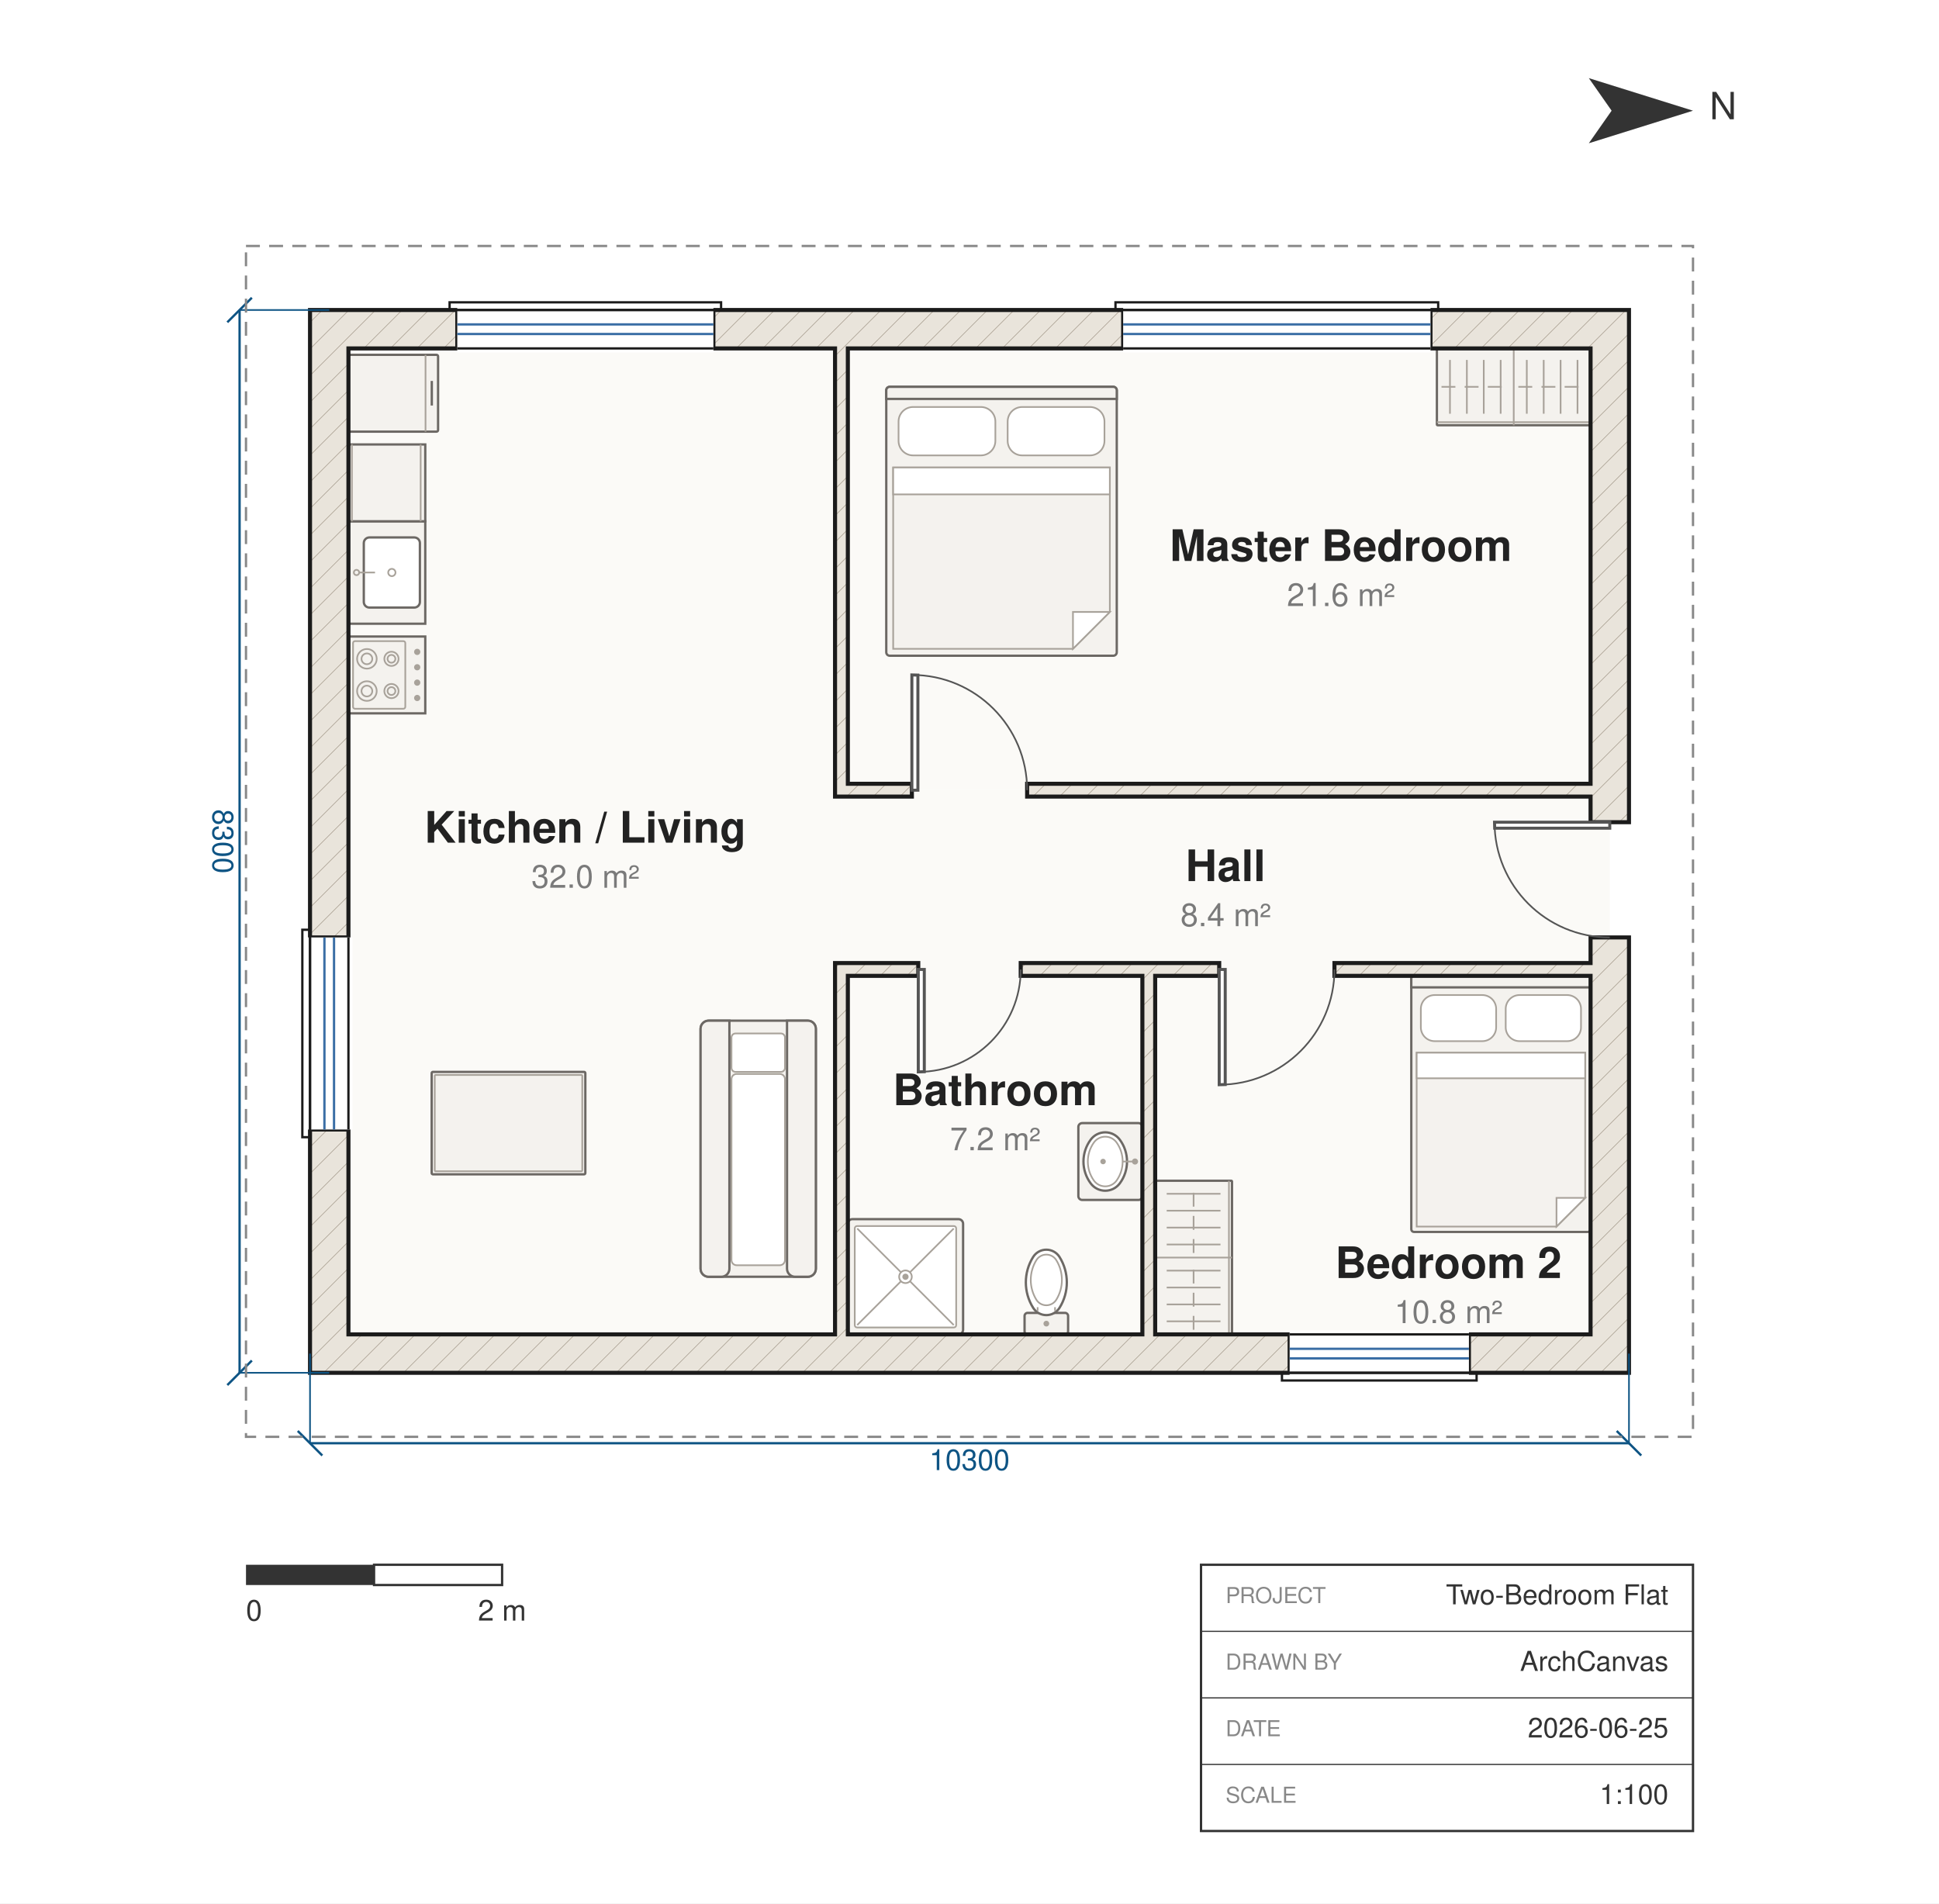
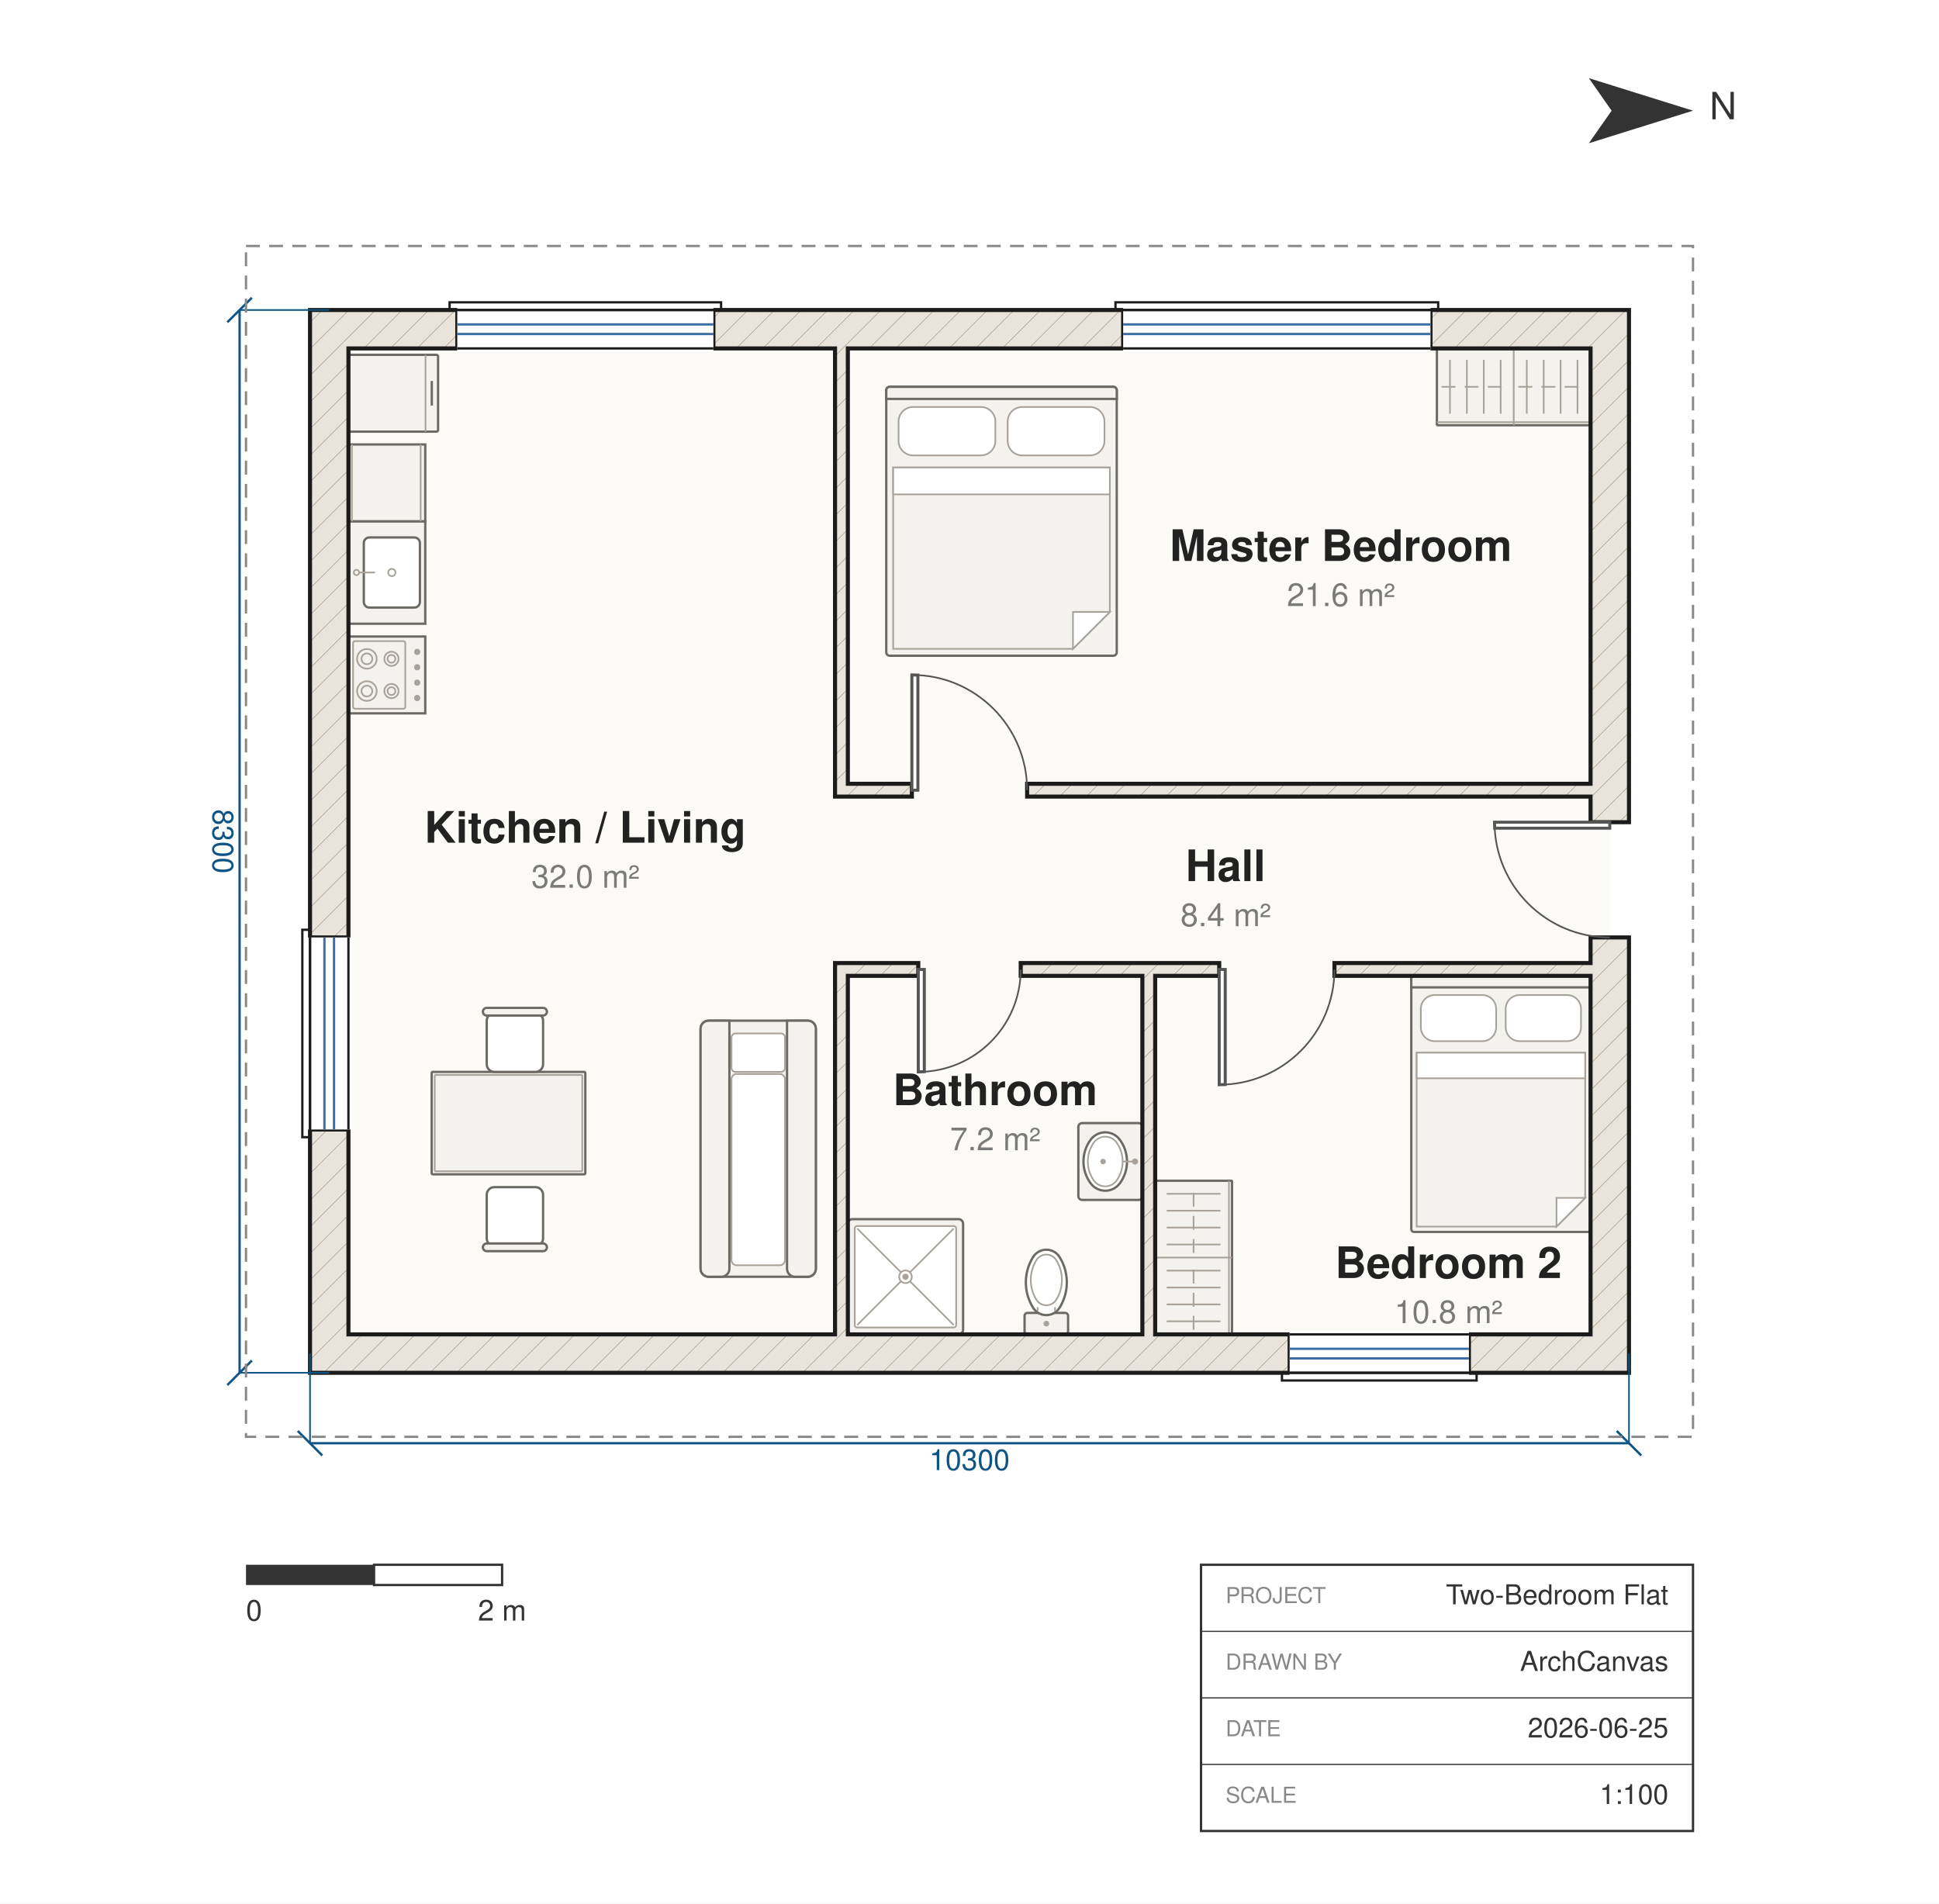
<svg xmlns="http://www.w3.org/2000/svg" viewBox="-2571 -2571 15142 14864.4" font-family="Helvetica, Arial, sans-serif">
  <defs>
    <pattern id="poche" patternUnits="userSpaceOnUse" width="146.9" height="146.9" patternTransform="rotate(45)">
      <rect width="146.9" height="146.9" fill="#e9e4db" />
      <line x1="0" y1="0" x2="0" y2="146.9" stroke="#b9b1a4" stroke-width="12.66" />
    </pattern>
  </defs>
  <rect x="-2571" y="-2571" width="15142" height="14864.4" fill="#ffffff" />
  <g id="A-FLOR">
    <polygon points="0,0 4000,0 4000,8000 0,8000" fill="#fbfaf7" />
    <polygon points="4000,0 10000,0 10000,3600 4000,3600" fill="#fbfaf7" />
    <polygon points="4000,3600 10000,3600 10000,5000 4000,5000" fill="#fbfaf7" />
    <polygon points="4000,5000 6400,5000 6400,8000 4000,8000" fill="#fbfaf7" />
    <polygon points="6400,5000 10000,5000 10000,8000 6400,8000" fill="#fbfaf7" />
  </g>
  <g id="A-FURN">
    <path d="M 4377,450 L 6123,450 A 27 27 0 0 1 6150,477 L 6150,2523 A 27 27 0 0 1 6123,2550 L 4377,2550 A 27 27 0 0 1 4350,2523 L 4350,477 A 27 27 0 0 1 4377,450 Z" fill="#f4f2ee" stroke="#6c6864" stroke-width="18.08" />
    <path d="M 4377,450 L 6123,450 A 27 27 0 0 1 6150,477 L 6150,544.5 L 4350,544.5 L 4350,477 A 27 27 0 0 1 4377,450 Z" fill="#f4f2ee" stroke="#6c6864" stroke-width="18.08" />
    <path d="M 4559.4,607.5 L 5088.6,607.5 A 113.4 113.4 0 0 1 5202,720.9 L 5202,872.1 A 113.4 113.4 0 0 1 5088.6,985.5 L 4559.4,985.5 A 113.4 113.4 0 0 1 4446,872.1 L 4446,720.9 A 113.4 113.4 0 0 1 4559.4,607.5 Z" fill="#ffffff" stroke="#a8a29a" stroke-width="13.06" />
    <path d="M 5411.4,607.5 L 5940.6,607.5 A 113.4 113.4 0 0 1 6054,720.9 L 6054,872.1 A 113.4 113.4 0 0 1 5940.6,985.5 L 5411.4,985.5 A 113.4 113.4 0 0 1 5298,872.1 L 5298,720.9 A 113.4 113.4 0 0 1 5411.4,607.5 Z" fill="#ffffff" stroke="#a8a29a" stroke-width="13.06" />
    <polygon points="4404,1080 6096,1080 6096,2208 5808,2496 4404,2496" fill="#f4f2ee" stroke="#a8a29a" stroke-width="13.06" />
    <polygon points="4404,1080 6096,1080 6096,1290 4404,1290" fill="#ffffff" stroke="#a8a29a" stroke-width="13.06" />
    <polygon points="6096,2208 5808,2496 5808,2208" fill="#ffffff" stroke="#a8a29a" stroke-width="13.06" />
    <path d="M 8656,150 L 9844,150 A 6 6 0 0 1 9850,156 L 9850,744 A 6 6 0 0 1 9844,750 L 8656,750 A 6 6 0 0 1 8650,744 L 8650,156 A 6 6 0 0 1 8656,150 Z" fill="#f4f2ee" stroke="#6c6864" stroke-width="18.08" />
    <line x1="8650" y1="726" x2="9850" y2="726" stroke="#a8a29a" stroke-width="13.06" />
    <line x1="9250" y1="150" x2="9250" y2="750" stroke="#a8a29a" stroke-width="13.06" />
    <line x1="8686" y1="450" x2="9214" y2="450" stroke="#a8a29a" stroke-width="13.06" stroke-dasharray="108.48 72.32" />
    <line x1="8752" y1="240" x2="8752" y2="660" stroke="#a8a29a" stroke-width="13.06" />
    <line x1="8884" y1="240" x2="8884" y2="660" stroke="#a8a29a" stroke-width="13.06" />
    <line x1="9016" y1="240" x2="9016" y2="660" stroke="#a8a29a" stroke-width="13.06" />
    <line x1="9148" y1="240" x2="9148" y2="660" stroke="#a8a29a" stroke-width="13.06" />
    <line x1="9286" y1="450" x2="9814" y2="450" stroke="#a8a29a" stroke-width="13.06" stroke-dasharray="108.48 72.32" />
    <line x1="9352" y1="240" x2="9352" y2="660" stroke="#a8a29a" stroke-width="13.06" />
    <line x1="9484" y1="240" x2="9484" y2="660" stroke="#a8a29a" stroke-width="13.06" />
    <line x1="9616" y1="240" x2="9616" y2="660" stroke="#a8a29a" stroke-width="13.06" />
    <line x1="9748" y1="240" x2="9748" y2="660" stroke="#a8a29a" stroke-width="13.06" />
    <path d="M 8471,5050 L 9829,5050 A 21 21 0 0 1 9850,5071 L 9850,7029 A 21 21 0 0 1 9829,7050 L 8471,7050 A 21 21 0 0 1 8450,7029 L 8450,5071 A 21 21 0 0 1 8471,5050 Z" fill="#f4f2ee" stroke="#6c6864" stroke-width="18.08" />
    <path d="M 8471,5050 L 9829,5050 A 21 21 0 0 1 9850,5071 L 9850,5140 L 8450,5140 L 8450,5071 A 21 21 0 0 1 8471,5050 Z" fill="#f4f2ee" stroke="#6c6864" stroke-width="18.08" />
    <path d="M 8632.67,5200 L 9004.67,5200 A 108 108 0 0 1 9112.67,5308 L 9112.67,5452 A 108 108 0 0 1 9004.67,5560 L 8632.67,5560 A 108 108 0 0 1 8524.67,5452 L 8524.67,5308 A 108 108 0 0 1 8632.67,5200 Z" fill="#ffffff" stroke="#a8a29a" stroke-width="13.06" />
    <path d="M 9295.33,5200 L 9667.33,5200 A 108 108 0 0 1 9775.33,5308 L 9775.33,5452 A 108 108 0 0 1 9667.33,5560 L 9295.33,5560 A 108 108 0 0 1 9187.33,5452 L 9187.33,5308 A 108 108 0 0 1 9295.33,5200 Z" fill="#ffffff" stroke="#a8a29a" stroke-width="13.06" />
    <polygon points="8492,5650 9808,5650 9808,6784 9584,7008 8492,7008" fill="#f4f2ee" stroke="#a8a29a" stroke-width="13.06" />
    <polygon points="8492,5650 9808,5650 9808,5850 8492,5850" fill="#ffffff" stroke="#a8a29a" stroke-width="13.06" />
    <polygon points="9808,6784 9584,7008 9584,6784" fill="#ffffff" stroke="#a8a29a" stroke-width="13.06" />
    <path d="M 6450,7844 L 6450,6656 A 6 6 0 0 1 6456,6650 L 7044,6650 A 6 6 0 0 1 7050,6656 L 7050,7844 A 6 6 0 0 1 7044,7850 L 6456,7850 A 6 6 0 0 1 6450,7844 Z" fill="#f4f2ee" stroke="#6c6864" stroke-width="18.08" />
    <line x1="7026" y1="7850" x2="7026" y2="6650" stroke="#a8a29a" stroke-width="13.06" />
    <line x1="6450" y1="7250" x2="7050" y2="7250" stroke="#a8a29a" stroke-width="13.06" />
    <line x1="6750" y1="7814" x2="6750" y2="7286" stroke="#a8a29a" stroke-width="13.06" stroke-dasharray="108.48 72.32" />
    <line x1="6540" y1="7748" x2="6960" y2="7748" stroke="#a8a29a" stroke-width="13.06" />
    <line x1="6540" y1="7616" x2="6960" y2="7616" stroke="#a8a29a" stroke-width="13.06" />
    <line x1="6540" y1="7484" x2="6960" y2="7484" stroke="#a8a29a" stroke-width="13.06" />
    <line x1="6540" y1="7352" x2="6960" y2="7352" stroke="#a8a29a" stroke-width="13.06" />
    <line x1="6750" y1="7214" x2="6750" y2="6686" stroke="#a8a29a" stroke-width="13.06" stroke-dasharray="108.48 72.32" />
    <line x1="6540" y1="7148" x2="6960" y2="7148" stroke="#a8a29a" stroke-width="13.06" />
    <line x1="6540" y1="7016" x2="6960" y2="7016" stroke="#a8a29a" stroke-width="13.06" />
    <line x1="6540" y1="6884" x2="6960" y2="6884" stroke="#a8a29a" stroke-width="13.06" />
    <line x1="6540" y1="6752" x2="6960" y2="6752" stroke="#a8a29a" stroke-width="13.06" />
    <path d="M 150,788 L 150,212 A 12 12 0 0 1 162,200 L 838,200 A 12 12 0 0 1 850,212 L 850,788 A 12 12 0 0 1 838,800 L 162,800 A 12 12 0 0 1 150,788 Z" fill="#f4f2ee" stroke="#6c6864" stroke-width="18.08" />
    <line x1="752" y1="800" x2="752" y2="200" stroke="#a8a29a" stroke-width="13.06" />
    <line x1="801" y1="596" x2="801" y2="404" stroke="#6c6864" stroke-width="18.08" />
    <polygon points="150,3000 150,2400 750,2400 750,3000" fill="#f4f2ee" stroke="#6c6864" stroke-width="18.08" />
    <path d="M 186,2949 L 186,2451 A 15 15 0 0 1 201,2436 L 579,2436 A 15 15 0 0 1 594,2451 L 594,2949 A 15 15 0 0 1 579,2964 L 201,2964 A 15 15 0 0 1 186,2949 Z" fill="none" stroke="#a8a29a" stroke-width="13.06" />
    <circle cx="294.12" cy="2825.88" r="76.7" fill="none" stroke="#a8a29a" stroke-width="13.06" />
    <circle cx="294.12" cy="2825.88" r="42.19" fill="none" stroke="#a8a29a" stroke-width="13.06" />
    <circle cx="294.12" cy="2574.12" r="76.7" fill="none" stroke="#a8a29a" stroke-width="13.06" />
    <circle cx="294.12" cy="2574.12" r="42.19" fill="none" stroke="#a8a29a" stroke-width="13.06" />
    <circle cx="485.88" cy="2825.88" r="55.61" fill="none" stroke="#a8a29a" stroke-width="13.06" />
    <circle cx="485.88" cy="2825.88" r="30.59" fill="none" stroke="#a8a29a" stroke-width="13.06" />
    <circle cx="485.88" cy="2574.12" r="55.61" fill="none" stroke="#a8a29a" stroke-width="13.06" />
    <circle cx="485.88" cy="2574.12" r="30.59" fill="none" stroke="#a8a29a" stroke-width="13.06" />
    <circle cx="687" cy="2880" r="18" fill="#a8a29a" stroke="#a8a29a" stroke-width="13.06" />
    <circle cx="687" cy="2760" r="18" fill="#a8a29a" stroke="#a8a29a" stroke-width="13.06" />
    <circle cx="687" cy="2640" r="18" fill="#a8a29a" stroke="#a8a29a" stroke-width="13.06" />
    <circle cx="687" cy="2520" r="18" fill="#a8a29a" stroke="#a8a29a" stroke-width="13.06" />
    <polygon points="150,2300 150,1500 750,1500 750,2300" fill="#f4f2ee" stroke="#6c6864" stroke-width="18.08" />
    <path d="M 270,2129.95 L 270,1670.05 A 43.8 43.8 0 0 1 313.8,1626.25 L 664.2,1626.25 A 43.8 43.8 0 0 1 708,1670.05 L 708,2129.95 A 43.8 43.8 0 0 1 664.2,2173.75 L 313.8,2173.75 A 43.8 43.8 0 0 1 270,2129.95 Z" fill="#ffffff" stroke="#6c6864" stroke-width="18.08" />
    <circle cx="489" cy="1900" r="28.47" fill="#ffffff" stroke="#a8a29a" stroke-width="13.06" />
    <circle cx="213" cy="1900" r="21" fill="none" stroke="#a8a29a" stroke-width="13.06" />
    <line x1="234" y1="1900" x2="357.6" y2="1900" stroke="#a8a29a" stroke-width="13.06" />
    <polygon points="150,1500 150,900 750,900 750,1500" fill="#f4f2ee" stroke="#6c6864" stroke-width="18.08" />
    <line x1="177" y1="1500" x2="177" y2="900" stroke="#a8a29a" stroke-width="13.06" />
    <line x1="714" y1="1500" x2="714" y2="900" stroke="#a8a29a" stroke-width="13.06" />
    <path d="M 2963,5400 L 3737,5400 A 63 63 0 0 1 3800,5463 L 3800,7337 A 63 63 0 0 1 3737,7400 L 2963,7400 A 63 63 0 0 1 2900,7337 L 2900,5463 A 63 63 0 0 1 2963,5400 Z" fill="#f4f2ee" stroke="#6c6864" stroke-width="18.08" />
    <path d="M 2963,5400 L 3125,5400 L 3125,7337 A 63 63 0 0 1 3062,7400 L 2963,7400 A 63 63 0 0 1 2900,7337 L 2900,5463 A 63 63 0 0 1 2963,5400 Z" fill="#f4f2ee" stroke="#6c6864" stroke-width="18.08" />
    <path d="M 3575,5400 L 3737,5400 A 63 63 0 0 1 3800,5463 L 3800,7337 A 63 63 0 0 1 3737,7400 L 3638,7400 A 63 63 0 0 1 3575,7337 L 3575,5400 Z" fill="#f4f2ee" stroke="#6c6864" stroke-width="18.08" />
    <path d="M 3172.7,5500 L 3527.3,5500 A 31.5 31.5 0 0 1 3558.8,5531.5 L 3558.8,5768.5 A 31.5 31.5 0 0 1 3527.3,5800 L 3172.7,5800 A 31.5 31.5 0 0 1 3141.2,5768.5 L 3141.2,5531.5 A 31.5 31.5 0 0 1 3172.7,5500 Z" fill="#ffffff" stroke="#a8a29a" stroke-width="13.06" />
    <path d="M 3181.7,5816.2 L 3518.3,5816.2 A 40.5 40.5 0 0 1 3558.8,5856.7 L 3558.8,7269.5 A 40.5 40.5 0 0 1 3518.3,7310 L 3181.7,7310 A 40.5 40.5 0 0 1 3141.2,7269.5 L 3141.2,5856.7 A 40.5 40.5 0 0 1 3181.7,5816.2 Z" fill="#ffffff" stroke="#a8a29a" stroke-width="13.06" />
    <path d="M 809.6,5800 L 1990.4,5800 A 9.6 9.6 0 0 1 2000,5809.6 L 2000,6590.4 A 9.6 9.6 0 0 1 1990.4,6600 L 809.6,6600 A 9.6 9.6 0 0 1 800,6590.4 L 800,5809.6 A 9.6 9.6 0 0 1 809.6,5800 Z" fill="#f4f2ee" stroke="#6c6864" stroke-width="18.08" />
    <path d="M 830.4,5824 L 1969.6,5824 A 6.4 6.4 0 0 1 1976,5830.4 L 1976,6569.6 A 6.4 6.4 0 0 1 1969.6,6576 L 830.4,6576 A 6.4 6.4 0 0 1 824,6569.6 L 824,5830.4 A 6.4 6.4 0 0 1 830.4,5824 Z" fill="none" stroke="#a8a29a" stroke-width="13.06" />
    <path d="M 4086,6950 L 4914,6950 A 36 36 0 0 1 4950,6986 L 4950,7814 A 36 36 0 0 1 4914,7850 L 4086,7850 A 36 36 0 0 1 4050,7814 L 4050,6986 A 36 36 0 0 1 4086,6950 Z" fill="#f4f2ee" stroke="#6c6864" stroke-width="18.08" />
    <path d="M 4122,7004 L 4878,7004 A 18 18 0 0 1 4896,7022 L 4896,7778 A 18 18 0 0 1 4878,7796 L 4122,7796 A 18 18 0 0 1 4104,7778 L 4104,7022 A 18 18 0 0 1 4122,7004 Z" fill="#ffffff" stroke="#a8a29a" stroke-width="13.06" />
    <line x1="4123.09" y1="7023.09" x2="4465" y2="7365" stroke="#a8a29a" stroke-width="13.06" />
    <line x1="4876.91" y1="7023.09" x2="4535" y2="7365" stroke="#a8a29a" stroke-width="13.06" />
    <line x1="4876.91" y1="7776.91" x2="4535" y2="7435" stroke="#a8a29a" stroke-width="13.06" />
    <line x1="4123.09" y1="7776.91" x2="4465" y2="7435" stroke="#a8a29a" stroke-width="13.06" />
    <circle cx="4500" cy="7400" r="49.5" fill="none" stroke="#a8a29a" stroke-width="13.06" />
    <circle cx="4500" cy="7400" r="18" fill="#a8a29a" stroke="#a8a29a" stroke-width="13.06" />
    <path d="M 5746.48,7850 L 5453.52,7850 A 23.52 23.52 0 0 1 5430,7826.48 L 5430,7705.52 A 23.52 23.52 0 0 1 5453.52,7682 L 5746.48,7682 A 23.52 23.52 0 0 1 5770,7705.52 L 5770,7826.48 A 23.52 23.52 0 0 1 5746.48,7850 Z" fill="#f4f2ee" stroke="#6c6864" stroke-width="18.08" />
    <path d="M 5600,7188.5 A 121.51 121.51 0 0 1 5702.98,7245.52 A 373.97 373.97 0 0 1 5702.98,7642.48 A 121.51 121.51 0 0 1 5600,7699.5 A 121.51 121.51 0 0 1 5497.02,7642.48 A 373.97 373.97 0 0 1 5497.02,7245.52 A 121.51 121.51 0 0 1 5600,7188.5 Z" fill="#ffffff" stroke="#6c6864" stroke-width="18.08" />
    <path d="M 5600,7226.9 A 91.53 91.53 0 0 1 5677.99,7270.51 A 294.71 294.71 0 0 1 5677.99,7579.09 A 91.53 91.53 0 0 1 5600,7622.7 A 91.53 91.53 0 0 1 5522.01,7579.09 A 294.71 294.71 0 0 1 5522.01,7270.51 A 91.53 91.53 0 0 1 5600,7226.9 Z" fill="#ffffff" stroke="#a8a29a" stroke-width="13.06" />
    <line x1="5668" y1="7667.18" x2="5668" y2="7637.53" stroke="#a8a29a" stroke-width="13.06" />
    <line x1="5532" y1="7667.18" x2="5532" y2="7637.53" stroke="#a8a29a" stroke-width="13.06" />
    <circle cx="5600" cy="7766" r="16" fill="#a8a29a" stroke="#a8a29a" stroke-width="13.06" />
    <path d="M 6350,6230 L 6350,6770 A 30 30 0 0 1 6320,6800 L 5880,6800 A 30 30 0 0 1 5850,6770 L 5850,6230 A 30 30 0 0 1 5880,6200 L 6320,6200 A 30 30 0 0 1 6350,6230 Z" fill="#f4f2ee" stroke="#6c6864" stroke-width="18.08" />
    <path d="M 6060,6728 A 141.2 141.2 0 0 1 5946.8,6671.2 A 286.41 286.41 0 0 1 5946.8,6328.8 A 141.2 141.2 0 0 1 6060,6272 A 141.2 141.2 0 0 1 6173.2,6328.8 A 286.41 286.41 0 0 1 6173.2,6671.2 A 141.2 141.2 0 0 1 6060,6728 Z" fill="#ffffff" stroke="#6c6864" stroke-width="18.08" />
    <path d="M 6060,6694 A 109.25 109.25 0 0 1 5970.54,6647.46 A 256.89 256.89 0 0 1 5970.54,6352.54 A 109.25 109.25 0 0 1 6060,6306 A 109.25 109.25 0 0 1 6149.46,6352.54 A 256.89 256.89 0 0 1 6149.46,6647.46 A 109.25 109.25 0 0 1 6060,6694 Z" fill="#ffffff" stroke="#a8a29a" stroke-width="13.06" />
    <circle cx="6292.5" cy="6500" r="17.5" fill="#a8a29a" stroke="#a8a29a" stroke-width="13.06" />
    <line x1="6292.5" y1="6500" x2="6195" y2="6500" stroke="#a8a29a" stroke-width="13.06" />
    <circle cx="6043" cy="6500" r="15" fill="#a8a29a" stroke="#a8a29a" stroke-width="13.06" />
+     <path d="M 1290,5340 L 1610,5340 A 60 60 0 0 1 1670,5400 L 1670,5740 A 60 60 0 0 1 1610,5800 L 1290,5800 A 60 60 0 0 1 1230,5740 L 1230,5400 A 60 60 0 0 1 1290,5340 Z" fill="#ffffff" stroke="#6c6864" stroke-width="18.08" />
+     <path d="M 1230,5300 L 1670,5300 A 30 30 0 0 1 1700,5330 A 30 30 0 0 1 1670,5360 L 1230,5360 A 30 30 0 0 1 1200,5330 A 30 30 0 0 1 1230,5300 Z" fill="#f4f2ee" stroke="#6c6864" stroke-width="18.08" />
+     <path d="M 1610,7160 L 1290,7160 A 60 60 0 0 1 1230,7100 L 1230,6760 A 60 60 0 0 1 1290,6700 L 1610,6700 A 60 60 0 0 1 1670,6760 L 1670,7100 A 60 60 0 0 1 1610,7160 Z" fill="#ffffff" stroke="#6c6864" stroke-width="18.08" />
+     <path d="M 1670,7200 L 1230,7200 A 30 30 0 0 1 1200,7170 A 30 30 0 0 1 1230,7140 L 1670,7140 A 30 30 0 0 1 1700,7170 A 30 30 0 0 1 1670,7200 Z" fill="#f4f2ee" stroke="#6c6864" stroke-width="18.08" />
  </g>
  <g id="A-WALL">
    <path d="M -150,-150 L 1000,-150 L 1000,150 L 150,150 L 150,4750 L -150,4750 Z M -150,6250 L 150,6250 L 150,7850 L 3950,7850 L 3950,4950 L 4600,4950 L 4600,5050 L 4050,5050 L 4050,7850 L 6350,7850 L 6350,5050 L 5400,5050 L 5400,4950 L 6950,4950 L 6950,5050 L 6450,5050 L 6450,7850 L 7500,7850 L 7500,8150 L -150,8150 Z M 10150,-150 L 10150,3850 L 9850,3850 L 9850,3650 L 5450,3650 L 5450,3550 L 9850,3550 L 9850,150 L 8600,150 L 8600,-150 Z M 10150,4750 L 10150,8150 L 8900,8150 L 8900,7850 L 9850,7850 L 9850,5050 L 7850,5050 L 7850,4950 L 9850,4950 L 9850,4750 Z M 3000,-150 L 6200,-150 L 6200,150 L 4050,150 L 4050,3550 L 4550,3550 L 4550,3650 L 3950,3650 L 3950,150 L 3000,150 Z" fill="url(#poche)" fill-rule="nonzero" />
    <path d="M -150,-150 L 1000,-150 L 1000,150 L 150,150 L 150,4750 L -150,4750 Z M -150,6250 L 150,6250 L 150,7850 L 3950,7850 L 3950,4950 L 4600,4950 L 4600,5050 L 4050,5050 L 4050,7850 L 6350,7850 L 6350,5050 L 5400,5050 L 5400,4950 L 6950,4950 L 6950,5050 L 6450,5050 L 6450,7850 L 7500,7850 L 7500,8150 L -150,8150 Z M 10150,-150 L 10150,3850 L 9850,3850 L 9850,3650 L 5450,3650 L 5450,3550 L 9850,3550 L 9850,150 L 8600,150 L 8600,-150 Z M 10150,4750 L 10150,8150 L 8900,8150 L 8900,7850 L 9850,7850 L 9850,5050 L 7850,5050 L 7850,4950 L 9850,4950 L 9850,4750 Z M 3000,-150 L 6200,-150 L 6200,150 L 4050,150 L 4050,3550 L 4550,3550 L 4550,3650 L 3950,3650 L 3950,150 L 3000,150 Z" fill="none" stroke="#1b1b1b" stroke-width="31.64" stroke-linejoin="miter" stroke-miterlimit="4" />
  </g>
  <g id="A-DOOR">
    <polygon points="9850,3850 9850,4750 10150,4750 10150,3850" fill="none" />
    <polygon points="10000,3850 9100,3850 9101.23,3897.01 10000,3897.01" fill="#ffffff" stroke="#555555" stroke-width="23.5" />
    <path d="M 9100,3850 A 900 900 0 0 0 10000,4750" fill="none" stroke="#555555" stroke-width="13.06" />
    <polygon points="4550,3650 5450,3650 5450,3550 4550,3550" fill="none" />
    <polygon points="4550,3600 4550,2700 4597.01,2701.23 4597.01,3600" fill="#ffffff" stroke="#555555" stroke-width="23.5" />
    <path d="M 4550,2700 A 900 900 0 0 1 5450,3600" fill="none" stroke="#555555" stroke-width="13.06" />
    <polygon points="4600,5050 5400,5050 5400,4950 4600,4950" fill="none" />
    <polygon points="4600,5000 4600,5800 4647.01,5798.62 4647.01,5000" fill="#ffffff" stroke="#555555" stroke-width="23.5" />
    <path d="M 4600,5800 A 800 800 0 0 0 5400,5000" fill="none" stroke="#555555" stroke-width="13.06" />
    <polygon points="6950,5050 7850,5050 7850,4950 6950,4950" fill="none" />
    <polygon points="6950,5000 6950,5900 6997.01,5898.77 6997.01,5000" fill="#ffffff" stroke="#555555" stroke-width="23.5" />
    <path d="M 6950,5900 A 900 900 0 0 0 7850,5000" fill="none" stroke="#555555" stroke-width="13.06" />
    <polygon points="3950,3650 3950,4950 4050,4950 4050,3650" fill="none" />
  </g>
  <g id="A-GLAZ">
    <polygon points="1000,181.64 3000,181.64 3000,-181.64 1000,-181.64" fill="#ffffff" />
    <line x1="1000" y1="150" x2="3000" y2="150" stroke="#1b1b1b" stroke-width="18.08" />
    <line x1="1000" y1="-150" x2="3000" y2="-150" stroke="#1b1b1b" stroke-width="18.08" />
    <line x1="1000" y1="37.5" x2="3000" y2="37.5" stroke="#3a6ea5" stroke-width="18.08" />
    <line x1="1000" y1="-37.5" x2="3000" y2="-37.5" stroke="#3a6ea5" stroke-width="18.08" />
    <polygon points="940,-150 940,-210 3060,-210 3060,-150" fill="none" stroke="#1b1b1b" stroke-width="18.08" />
    <polygon points="181.64,6250 181.64,4750 -181.64,4750 -181.64,6250" fill="#ffffff" />
    <line x1="150" y1="6250" x2="150" y2="4750" stroke="#1b1b1b" stroke-width="18.08" />
    <line x1="-150" y1="6250" x2="-150" y2="4750" stroke="#1b1b1b" stroke-width="18.08" />
    <line x1="37.5" y1="6250" x2="37.5" y2="4750" stroke="#3a6ea5" stroke-width="18.08" />
    <line x1="-37.5" y1="6250" x2="-37.5" y2="4750" stroke="#3a6ea5" stroke-width="18.08" />
    <polygon points="-150,6310 -210,6310 -210,4690 -150,4690" fill="none" stroke="#1b1b1b" stroke-width="18.08" />
    <polygon points="6200,181.64 8600,181.64 8600,-181.64 6200,-181.64" fill="#ffffff" />
    <line x1="6200" y1="150" x2="8600" y2="150" stroke="#1b1b1b" stroke-width="18.08" />
    <line x1="6200" y1="-150" x2="8600" y2="-150" stroke="#1b1b1b" stroke-width="18.08" />
    <line x1="6200" y1="37.5" x2="8600" y2="37.5" stroke="#3a6ea5" stroke-width="18.08" />
    <line x1="6200" y1="-37.5" x2="8600" y2="-37.5" stroke="#3a6ea5" stroke-width="18.08" />
    <polygon points="6140,-150 6140,-210 8660,-210 8660,-150" fill="none" stroke="#1b1b1b" stroke-width="18.08" />
    <polygon points="8900,7818.36 7500,7818.36 7500,8181.64 8900,8181.64" fill="#ffffff" />
    <line x1="8900" y1="7850" x2="7500" y2="7850" stroke="#1b1b1b" stroke-width="18.08" />
    <line x1="8900" y1="8150" x2="7500" y2="8150" stroke="#1b1b1b" stroke-width="18.08" />
    <line x1="8900" y1="7962.5" x2="7500" y2="7962.5" stroke="#3a6ea5" stroke-width="18.08" />
    <line x1="8900" y1="8037.5" x2="7500" y2="8037.5" stroke="#3a6ea5" stroke-width="18.08" />
    <polygon points="8960,8150 8960,8210 7440,8210 7440,8150" fill="none" stroke="#1b1b1b" stroke-width="18.08" />
  </g>
  <g id="A-ANNO-TEXT">
    <text x="2000" y="3932.2" font-size="339" fill="#222222" text-anchor="middle" dominant-baseline="central" font-weight="600">Kitchen / Living</text>
    <text x="2000" y="4305.1" font-size="248.6" fill="#7a7a7a" text-anchor="middle" dominant-baseline="central">32.0 m²</text>
    <text x="7900" y="1732.2" font-size="339" fill="#222222" text-anchor="middle" dominant-baseline="central" font-weight="600">Master Bedroom</text>
    <text x="7900" y="2105.1" font-size="248.6" fill="#7a7a7a" text-anchor="middle" dominant-baseline="central">21.6 m²</text>
    <text x="7000" y="4232.2" font-size="339" fill="#222222" text-anchor="middle" dominant-baseline="central" font-weight="600">Hall</text>
    <text x="7000" y="4605.1" font-size="248.6" fill="#7a7a7a" text-anchor="middle" dominant-baseline="central">8.4 m²</text>
    <text x="5200" y="5982.2" font-size="339" fill="#222222" text-anchor="middle" dominant-baseline="central" font-weight="600">Bathroom</text>
    <text x="5200" y="6355.1" font-size="248.6" fill="#7a7a7a" text-anchor="middle" dominant-baseline="central">7.2 m²</text>
    <text x="8740" y="7332.2" font-size="339" fill="#222222" text-anchor="middle" dominant-baseline="central" font-weight="600">Bedroom 2</text>
    <text x="8740" y="7705.1" font-size="248.6" fill="#7a7a7a" text-anchor="middle" dominant-baseline="central">10.8 m²</text>
  </g>
  <g id="A-ANNO-DIMS">
    <line x1="-150" y1="8000" x2="-150" y2="8700" stroke="#0E5484" stroke-width="12.66" />
    <line x1="10150" y1="8000" x2="10150" y2="8700" stroke="#0E5484" stroke-width="12.66" />
    <line x1="-150" y1="8700" x2="10150" y2="8700" stroke="#0E5484" stroke-width="18.08" />
    <line x1="-54.12" y1="8795.88" x2="-245.88" y2="8604.12" stroke="#0E5484" stroke-width="18.08" />
    <line x1="10245.88" y1="8795.88" x2="10054.12" y2="8604.12" stroke="#0E5484" stroke-width="18.08" />
    <text x="5000" y="8858.2" font-size="226" fill="#0E5484" text-anchor="middle" dominant-baseline="central" transform="rotate(0 5000 8858.2)">10300</text>
    <line x1="0" y1="-150" x2="-700" y2="-150" stroke="#0E5484" stroke-width="12.66" />
    <line x1="0" y1="8150" x2="-700" y2="8150" stroke="#0E5484" stroke-width="12.66" />
    <line x1="-700" y1="-150" x2="-700" y2="8150" stroke="#0E5484" stroke-width="18.08" />
    <line x1="-795.88" y1="-54.12" x2="-604.12" y2="-245.88" stroke="#0E5484" stroke-width="18.08" />
    <line x1="-795.88" y1="8245.88" x2="-604.12" y2="8054.12" stroke="#0E5484" stroke-width="18.08" />
    <text x="-858.2" y="4000" font-size="226" fill="#0E5484" text-anchor="middle" dominant-baseline="central" transform="rotate(90 -858.2 4000)">8300</text>
  </g>
  <g id="A-ROOF">
    <polygon points="-650,-650 10650,-650 10650,8650 -650,8650" fill="none" stroke="#888888" stroke-width="18.08" stroke-dasharray="108.48 72.32" />
  </g>
  <g>
    <polygon points="10141.5,-2215.05 9887.25,-1401.45 10141.5,-1579.43 10395.75,-1401.45" fill="#333333" transform="rotate(90 10141.5 -1706.55)" />
    <text x="10885.04" y="-1706.55" font-size="293.8" fill="#333333" text-anchor="middle" dominant-baseline="central">N</text>
  </g>
  <g>
    <rect x="-650" y="9649.2" width="1000" height="158.2" fill="#333333" />
    <rect x="350" y="9649.2" width="1000" height="158.2" fill="none" stroke="#333333" stroke-width="18.08" />
    <text x="-650" y="10033.4" font-size="226" fill="#333333" text-anchor="start" dominant-baseline="central">0</text>
    <text x="1350" y="10033.4" font-size="226" fill="#333333" text-anchor="middle" dominant-baseline="central">2 m</text>
  </g>
  <g>
    <rect x="6808" y="9649.2" width="3842" height="2079.2" fill="none" stroke="#333333" stroke-width="18.08" />
    <text x="7000.1" y="9909.1" font-size="171.76" fill="#888888" dominant-baseline="central">PROJECT</text>
    <text x="10457.9" y="9909.1" font-size="214.7" fill="#333333" text-anchor="end" dominant-baseline="central">Two-Bedroom Flat</text>
    <text x="7000.1" y="10428.9" font-size="171.76" fill="#888888" dominant-baseline="central">DRAWN BY</text>
    <text x="10457.9" y="10428.9" font-size="214.7" fill="#333333" text-anchor="end" dominant-baseline="central">ArchCanvas</text>
    <line x1="6808" y1="10169" x2="10650" y2="10169" stroke="#333333" stroke-width="9.04" />
    <text x="7000.1" y="10948.7" font-size="171.76" fill="#888888" dominant-baseline="central">DATE</text>
    <text x="10457.9" y="10948.7" font-size="214.7" fill="#333333" text-anchor="end" dominant-baseline="central">2026-06-25</text>
    <line x1="6808" y1="10688.8" x2="10650" y2="10688.8" stroke="#333333" stroke-width="9.04" />
    <text x="7000.1" y="11468.5" font-size="171.76" fill="#888888" dominant-baseline="central">SCALE</text>
    <text x="10457.9" y="11468.5" font-size="214.7" fill="#333333" text-anchor="end" dominant-baseline="central">1:100</text>
    <line x1="6808" y1="11208.6" x2="10650" y2="11208.6" stroke="#333333" stroke-width="9.04" />
  </g>
</svg>
